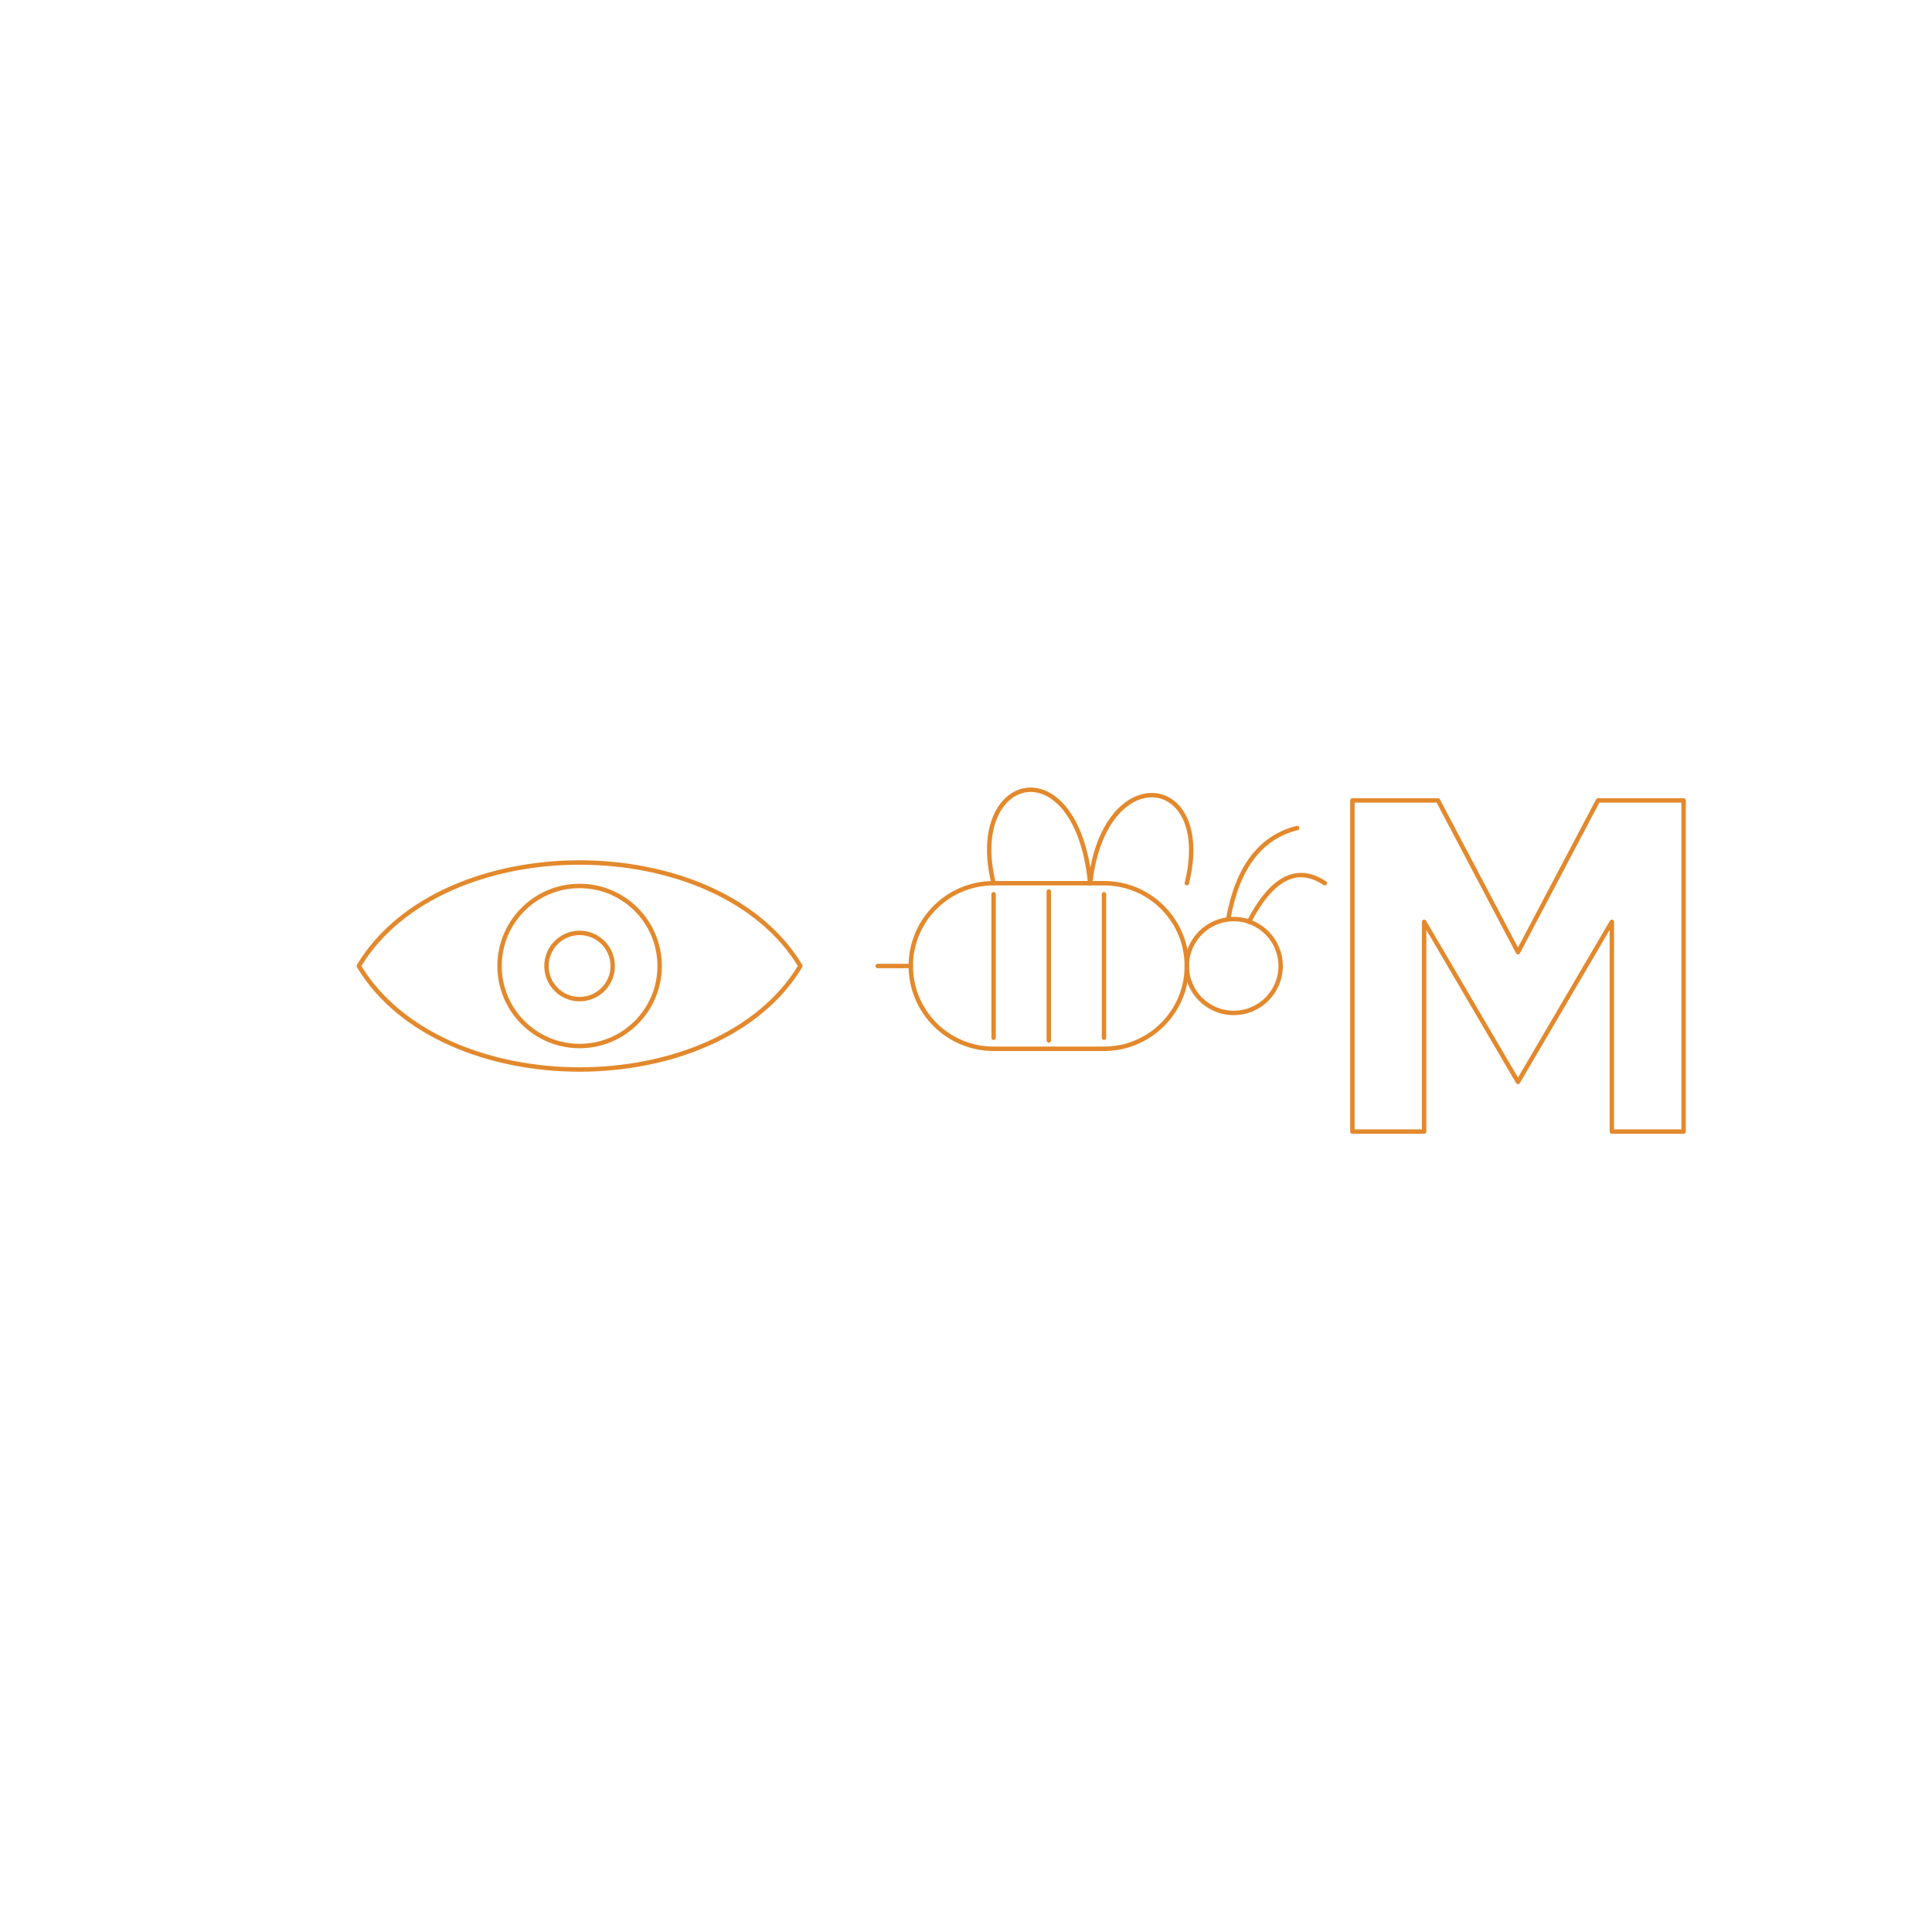
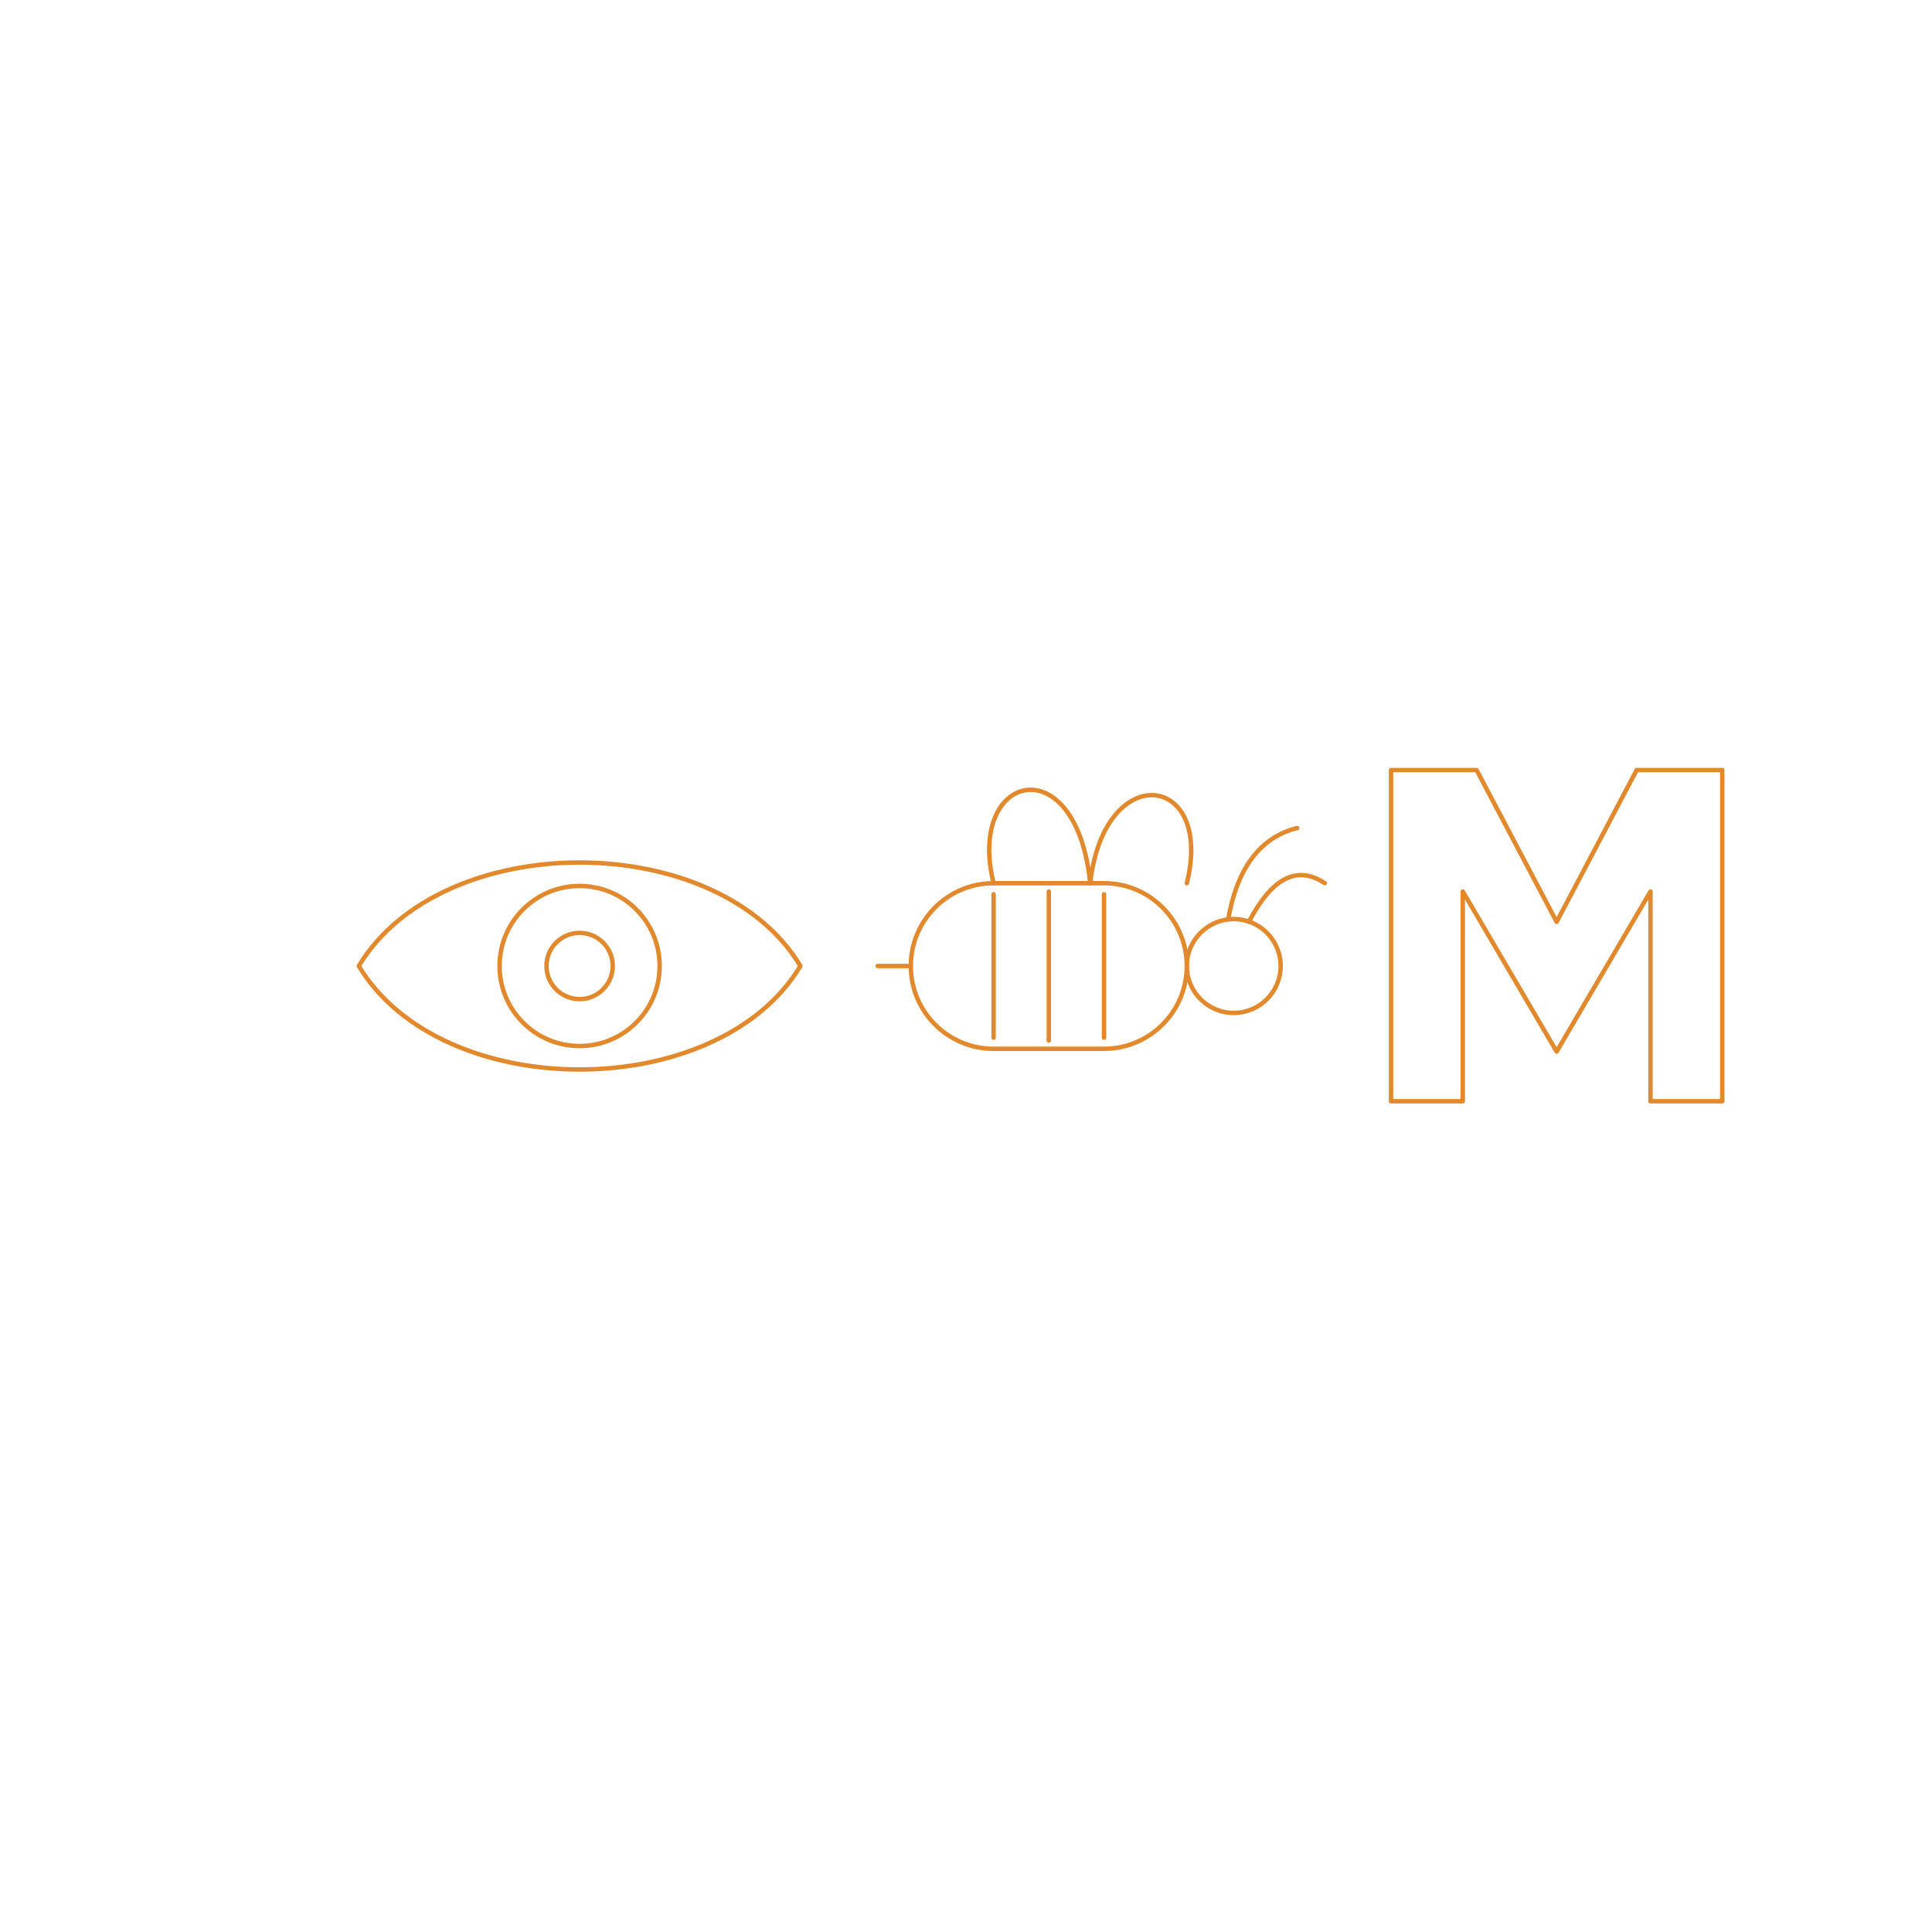
<svg xmlns="http://www.w3.org/2000/svg" viewBox="0 0 1400 1400" width="700" height="700">
  <style>path,line,circle,rect{fill:none;stroke:#E3892D;stroke-width:1.6;stroke-linecap:round;stroke-linejoin:round;vector-effect:non-scaling-stroke}</style>
  <path d="M 260 700 C 320 600 520 600 580 700 C 520 800 320 800 260 700 Z" />
  <circle cx="420" cy="700" r="58" />
  <circle cx="420" cy="700" r="24" />
  <rect x="660" y="640" width="200" height="120" rx="60" />
  <line x1="720" y1="648" x2="720" y2="752" />
  <line x1="760" y1="646" x2="760" y2="754" />
  <line x1="800" y1="648" x2="800" y2="752" />
  <circle cx="894" cy="700" r="34" />
  <path d="M 905 668 Q 930 620 960 640" />
  <path d="M 890 666 Q 900 610 940 600" />
  <path d="M 720 640 C 700 560 780 540 790 640" />
  <path d="M 790 640 C 800 550 880 560 860 640" />
  <line x1="660" y1="700" x2="636" y2="700" />
-   <path d="M 980 820 V 580 H 1042 L 1100 690 L 1158 580 H 1220 V 820 H 1168 V 668 L 1100 784 L 1032 668 V 820 Z" />
+   <path d="M 1008 798 V 558 H 1070 L 1128 668 L 1186 558 H 1248 V 798 H 1196 V 646 L 1128 762 L 1060 646 V 798 Z" />
</svg>
